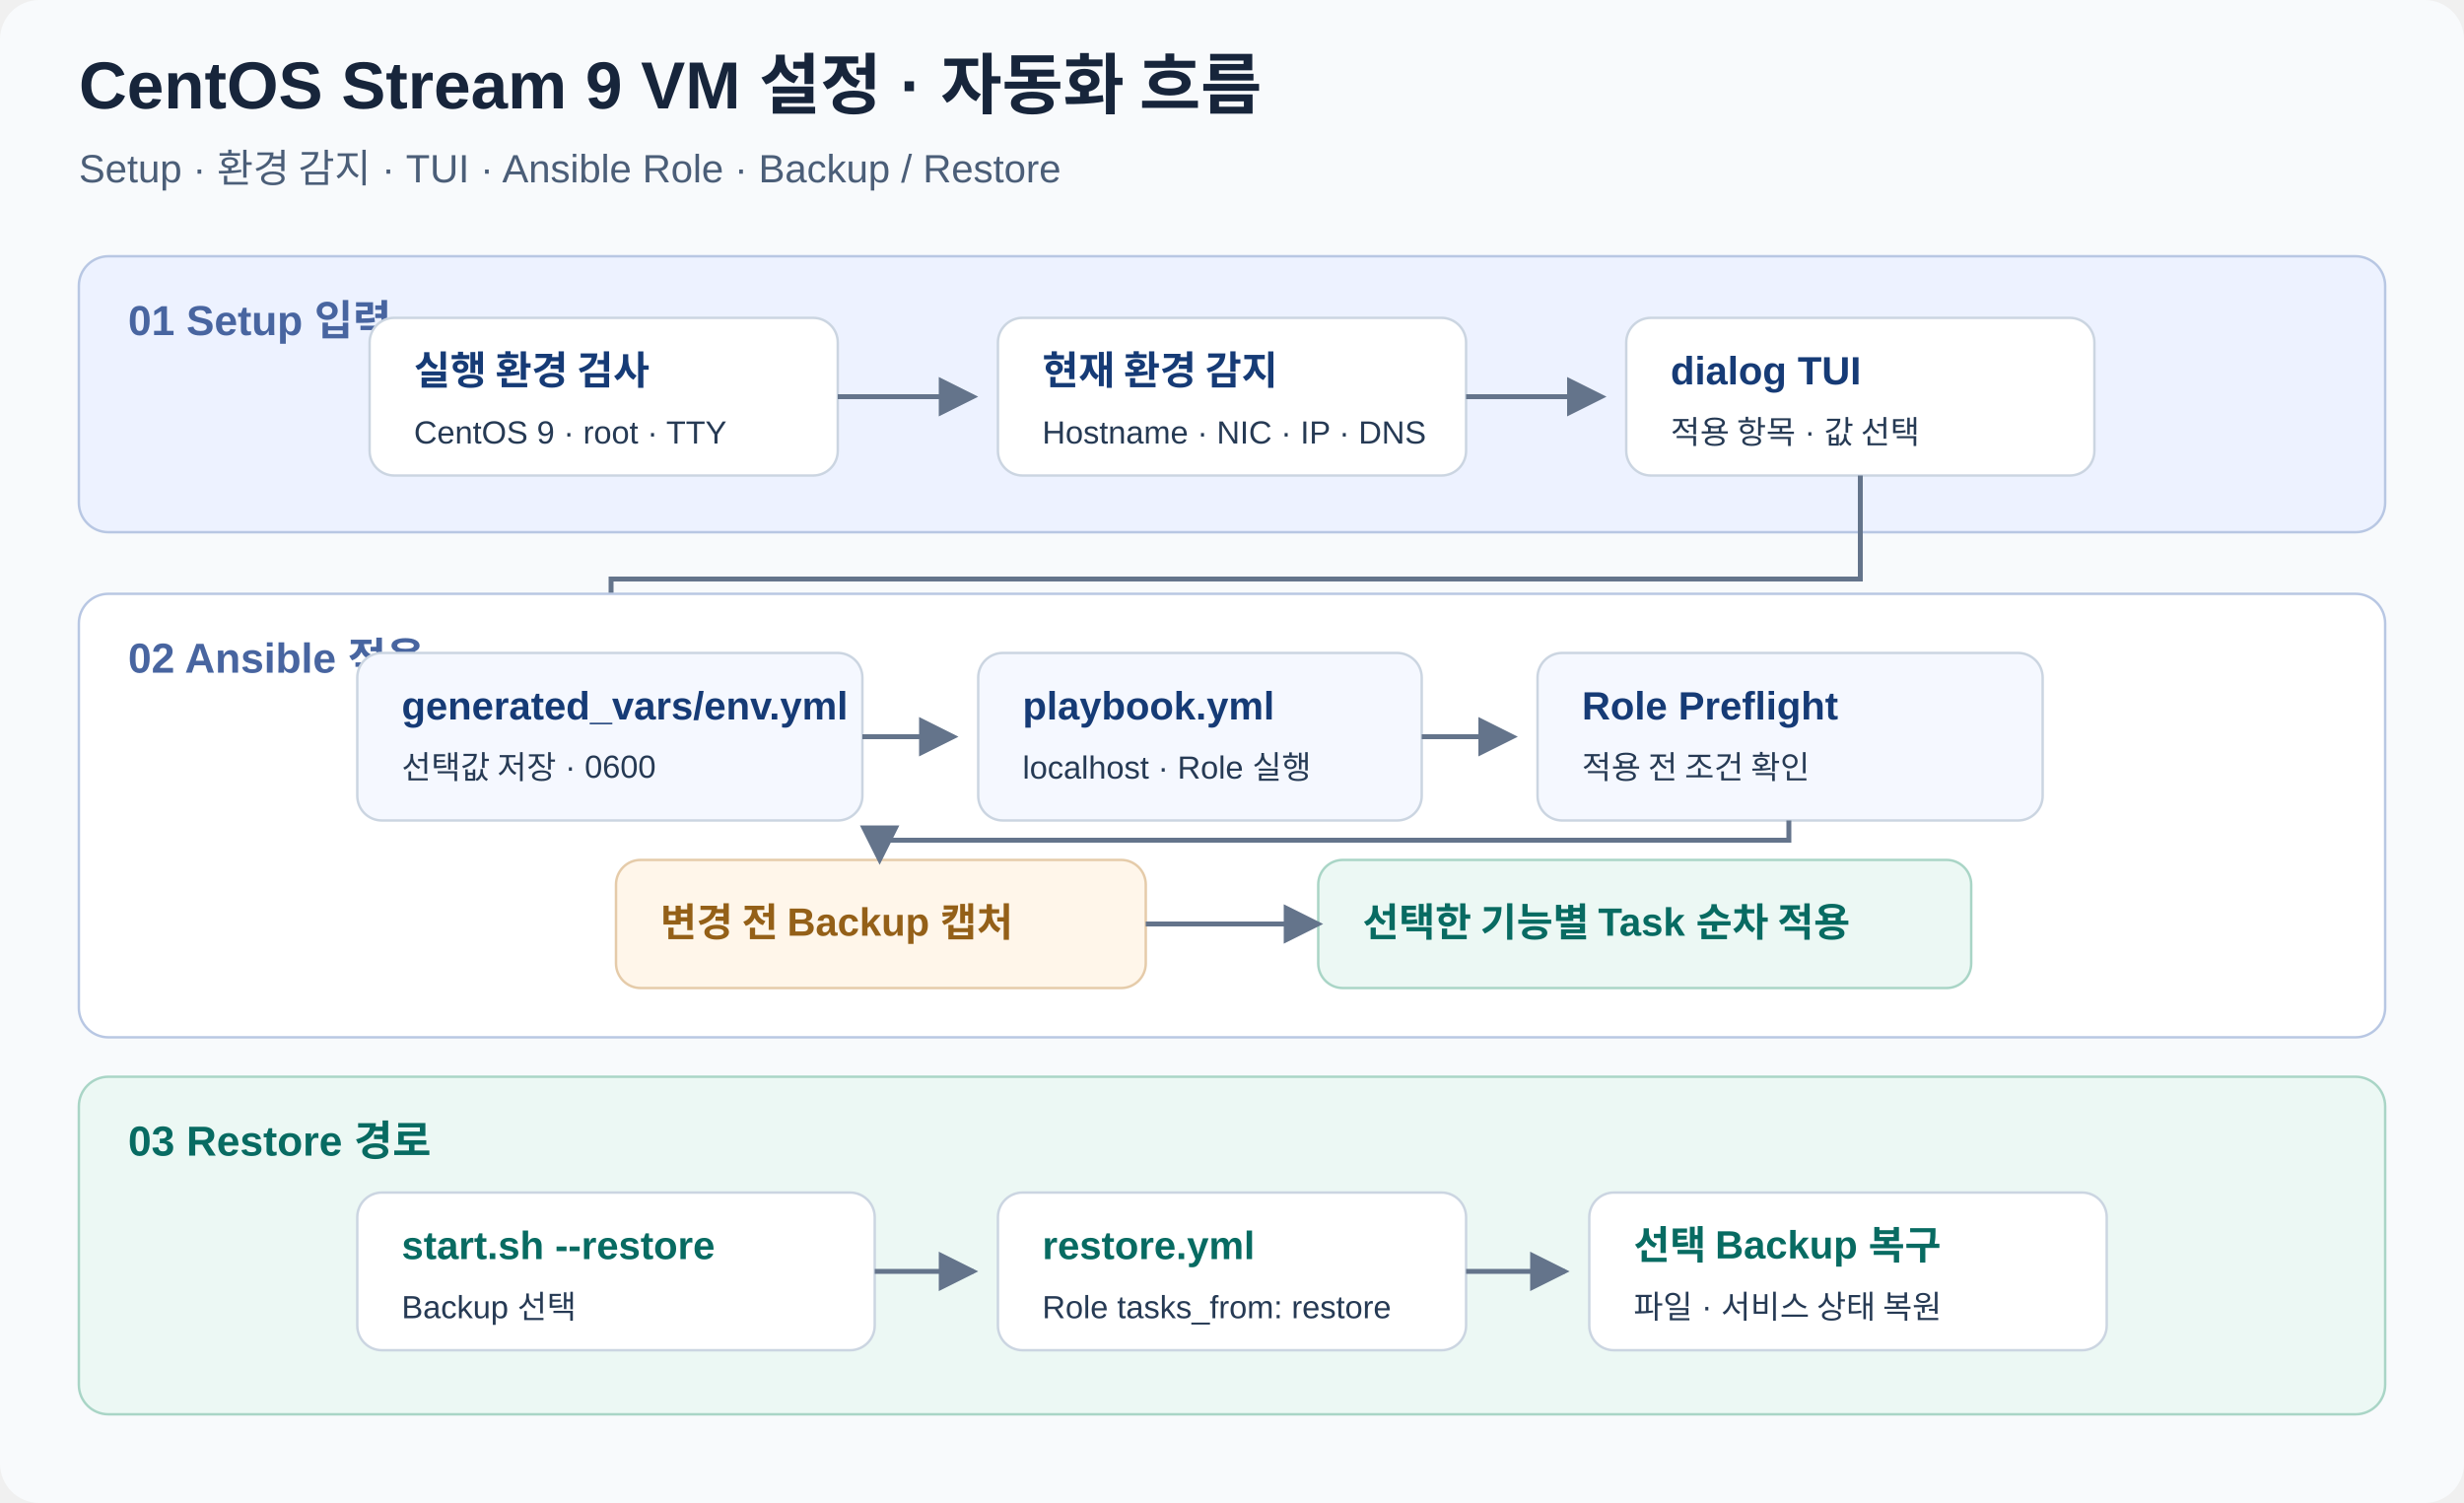
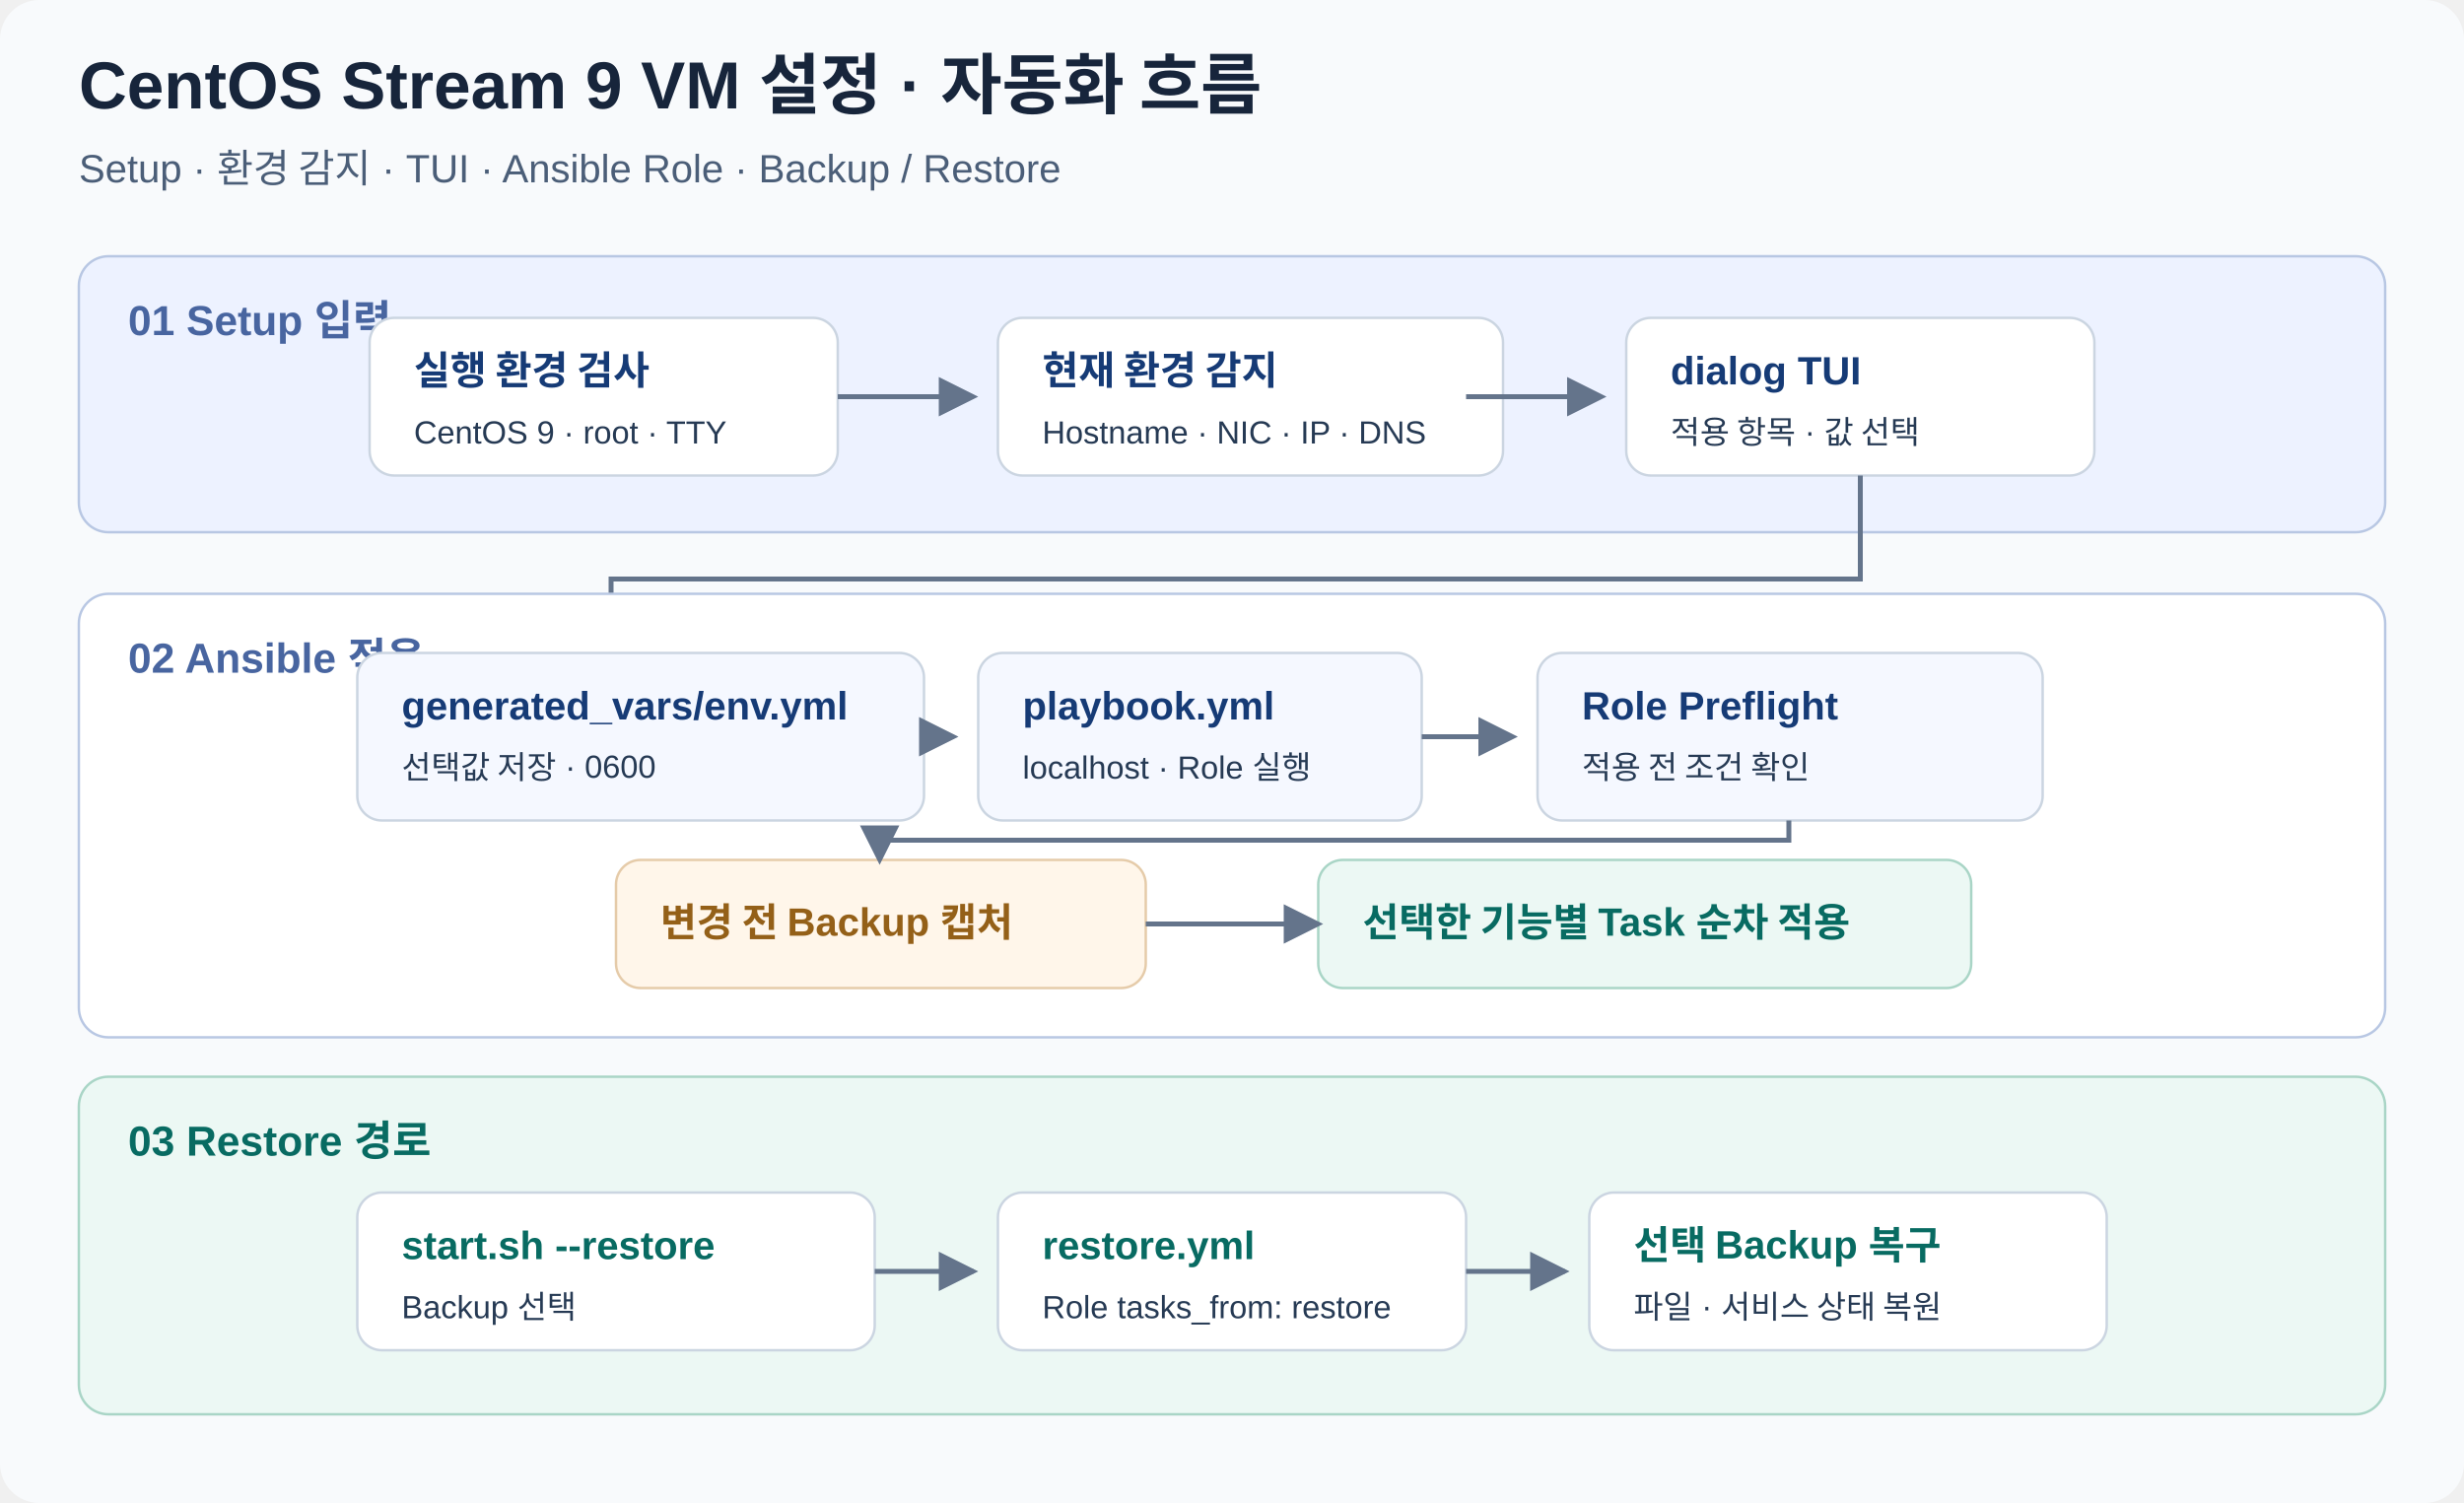
<svg xmlns="http://www.w3.org/2000/svg" width="1000" height="610" viewBox="0 0 1000 610" role="img" aria-labelledby="title desc">
  <defs>
    <marker id="arrow" markerWidth="8" markerHeight="8" refX="7" refY="4" orient="auto">
      <path d="M0 0 L8 4 L0 8Z" fill="#64748b" />
    </marker>
  </defs>
  <rect width="1000" height="610" rx="16" fill="#f8fafc" />
  <g font-family="Arial,'Noto Sans CJK KR','Malgun Gothic',sans-serif">
    <text x="32" y="44" font-size="27" font-weight="700" fill="#17253b">CentOS Stream 9 VM 설정 · 자동화 흐름</text>
    <text x="32" y="74" font-size="16" fill="#4b5e78">Setup · 환경 감지 · TUI · Ansible Role · Backup / Restore</text>
    <rect x="32" y="104" width="936" height="112" rx="12" fill="#edf2ff" stroke="#b8c7e3" />
    <text x="52" y="136" font-size="17" font-weight="700" fill="#4865a0">01  Setup 입력</text>
    <rect x="150" y="129" width="190" height="64" rx="10" fill="#fff" stroke="#cbd5e1" />
    <text x="168" y="156" font-size="16" font-weight="700" fill="#163b76">실행 환경 검사</text>
    <text x="168" y="180" font-size="13" fill="#263a54">CentOS 9 · root · TTY</text>
-     <rect x="405" y="129" width="190" height="64" rx="10" fill="#fff" stroke="#cbd5e1" />
+     <rect x="405" y="129" width="205" height="64" rx="10" fill="#fff" stroke="#cbd5e1" />
    <text x="423" y="156" font-size="16" font-weight="700" fill="#163b76">현재 환경 감지</text>
    <text x="423" y="180" font-size="13" fill="#263a54">Hostname · NIC · IP · DNS</text>
    <rect x="660" y="129" width="190" height="64" rx="10" fill="#fff" stroke="#cbd5e1" />
    <text x="678" y="156" font-size="16" font-weight="700" fill="#163b76">dialog TUI</text>
    <text x="678" y="180" font-size="13" fill="#263a54">적용 항목 · 값 선택</text>
    <path d="M340 161 H395" fill="none" stroke="#64748b" stroke-width="2" marker-end="url(#arrow)" />
    <path d="M595 161 H650" fill="none" stroke="#64748b" stroke-width="2" marker-end="url(#arrow)" />
    <path d="M755 193 V235 H248 V265" fill="none" stroke="#64748b" stroke-width="2" marker-end="url(#arrow)" />
    <rect x="32" y="241" width="936" height="180" rx="12" fill="#fff" stroke="#b8c7e3" />
    <text x="52" y="273" font-size="17" font-weight="700" fill="#4865a0">02  Ansible 적용</text>
-     <rect x="145" y="265" width="205" height="68" rx="10" fill="#f5f8ff" stroke="#cbd5e1" />
+     <rect x="145" y="265" width="230" height="68" rx="10" fill="#f5f8ff" stroke="#cbd5e1" />
    <text x="163" y="292" font-size="16" font-weight="700" fill="#163b76">generated_vars/env.yml</text>
    <text x="163" y="316" font-size="13" fill="#263a54">선택값 저장 · 0600</text>
    <rect x="397" y="265" width="180" height="68" rx="10" fill="#f5f8ff" stroke="#cbd5e1" />
    <text x="415" y="292" font-size="16" font-weight="700" fill="#163b76">playbook.yml</text>
    <text x="415" y="316" font-size="13" fill="#263a54">localhost · Role 실행</text>
    <rect x="624" y="265" width="205" height="68" rx="10" fill="#f5f8ff" stroke="#cbd5e1" />
    <text x="642" y="292" font-size="16" font-weight="700" fill="#163b76">Role Preflight</text>
    <text x="642" y="316" font-size="13" fill="#263a54">적용 전 조건 확인</text>
-     <path d="M350 299 H387" fill="none" stroke="#64748b" stroke-width="2" marker-end="url(#arrow)" />
+     <path d="M375 299 H387" fill="none" stroke="#64748b" stroke-width="2" marker-end="url(#arrow)" />
    <path d="M577 299 H614" fill="none" stroke="#64748b" stroke-width="2" marker-end="url(#arrow)" />
    <rect x="250" y="349" width="215" height="52" rx="10" fill="#fff6ea" stroke="#e5cba9" />
    <text x="268" y="380" font-size="16" font-weight="700" fill="#946018">변경 전 Backup 캡처</text>
    <rect x="535" y="349" width="265" height="52" rx="10" fill="#ecf8f4" stroke="#a9d5c6" />
    <text x="553" y="380" font-size="16" font-weight="700" fill="#086b62">선택한 기능별 Task 순차 적용</text>
    <path d="M726 333 V341 H357 V349" fill="none" stroke="#64748b" stroke-width="2" marker-end="url(#arrow)" />
    <path d="M465 375 H535" fill="none" stroke="#64748b" stroke-width="2" marker-end="url(#arrow)" />
    <rect x="32" y="437" width="936" height="137" rx="12" fill="#ecf8f4" stroke="#a9d5c6" />
    <text x="52" y="469" font-size="17" font-weight="700" fill="#086b62">03  Restore 경로</text>
    <rect x="145" y="484" width="210" height="64" rx="10" fill="#fff" stroke="#cbd5e1" />
    <text x="163" y="511" font-size="16" font-weight="700" fill="#086b62">start.sh --restore</text>
    <text x="163" y="535" font-size="13" fill="#263a54">Backup 선택</text>
    <rect x="405" y="484" width="190" height="64" rx="10" fill="#fff" stroke="#cbd5e1" />
    <text x="423" y="511" font-size="16" font-weight="700" fill="#086b62">restore.yml</text>
    <text x="423" y="535" font-size="13" fill="#263a54">Role tasks_from: restore</text>
    <rect x="645" y="484" width="210" height="64" rx="10" fill="#fff" stroke="#cbd5e1" />
    <text x="663" y="511" font-size="16" font-weight="700" fill="#086b62">선택 Backup 복구</text>
    <text x="663" y="535" font-size="13" fill="#263a54">파일 · 서비스 상태 복원</text>
    <path d="M355 516 H395" fill="none" stroke="#64748b" stroke-width="2" marker-end="url(#arrow)" />
    <path d="M595 516 H635" fill="none" stroke="#64748b" stroke-width="2" marker-end="url(#arrow)" />
  </g>
</svg>
